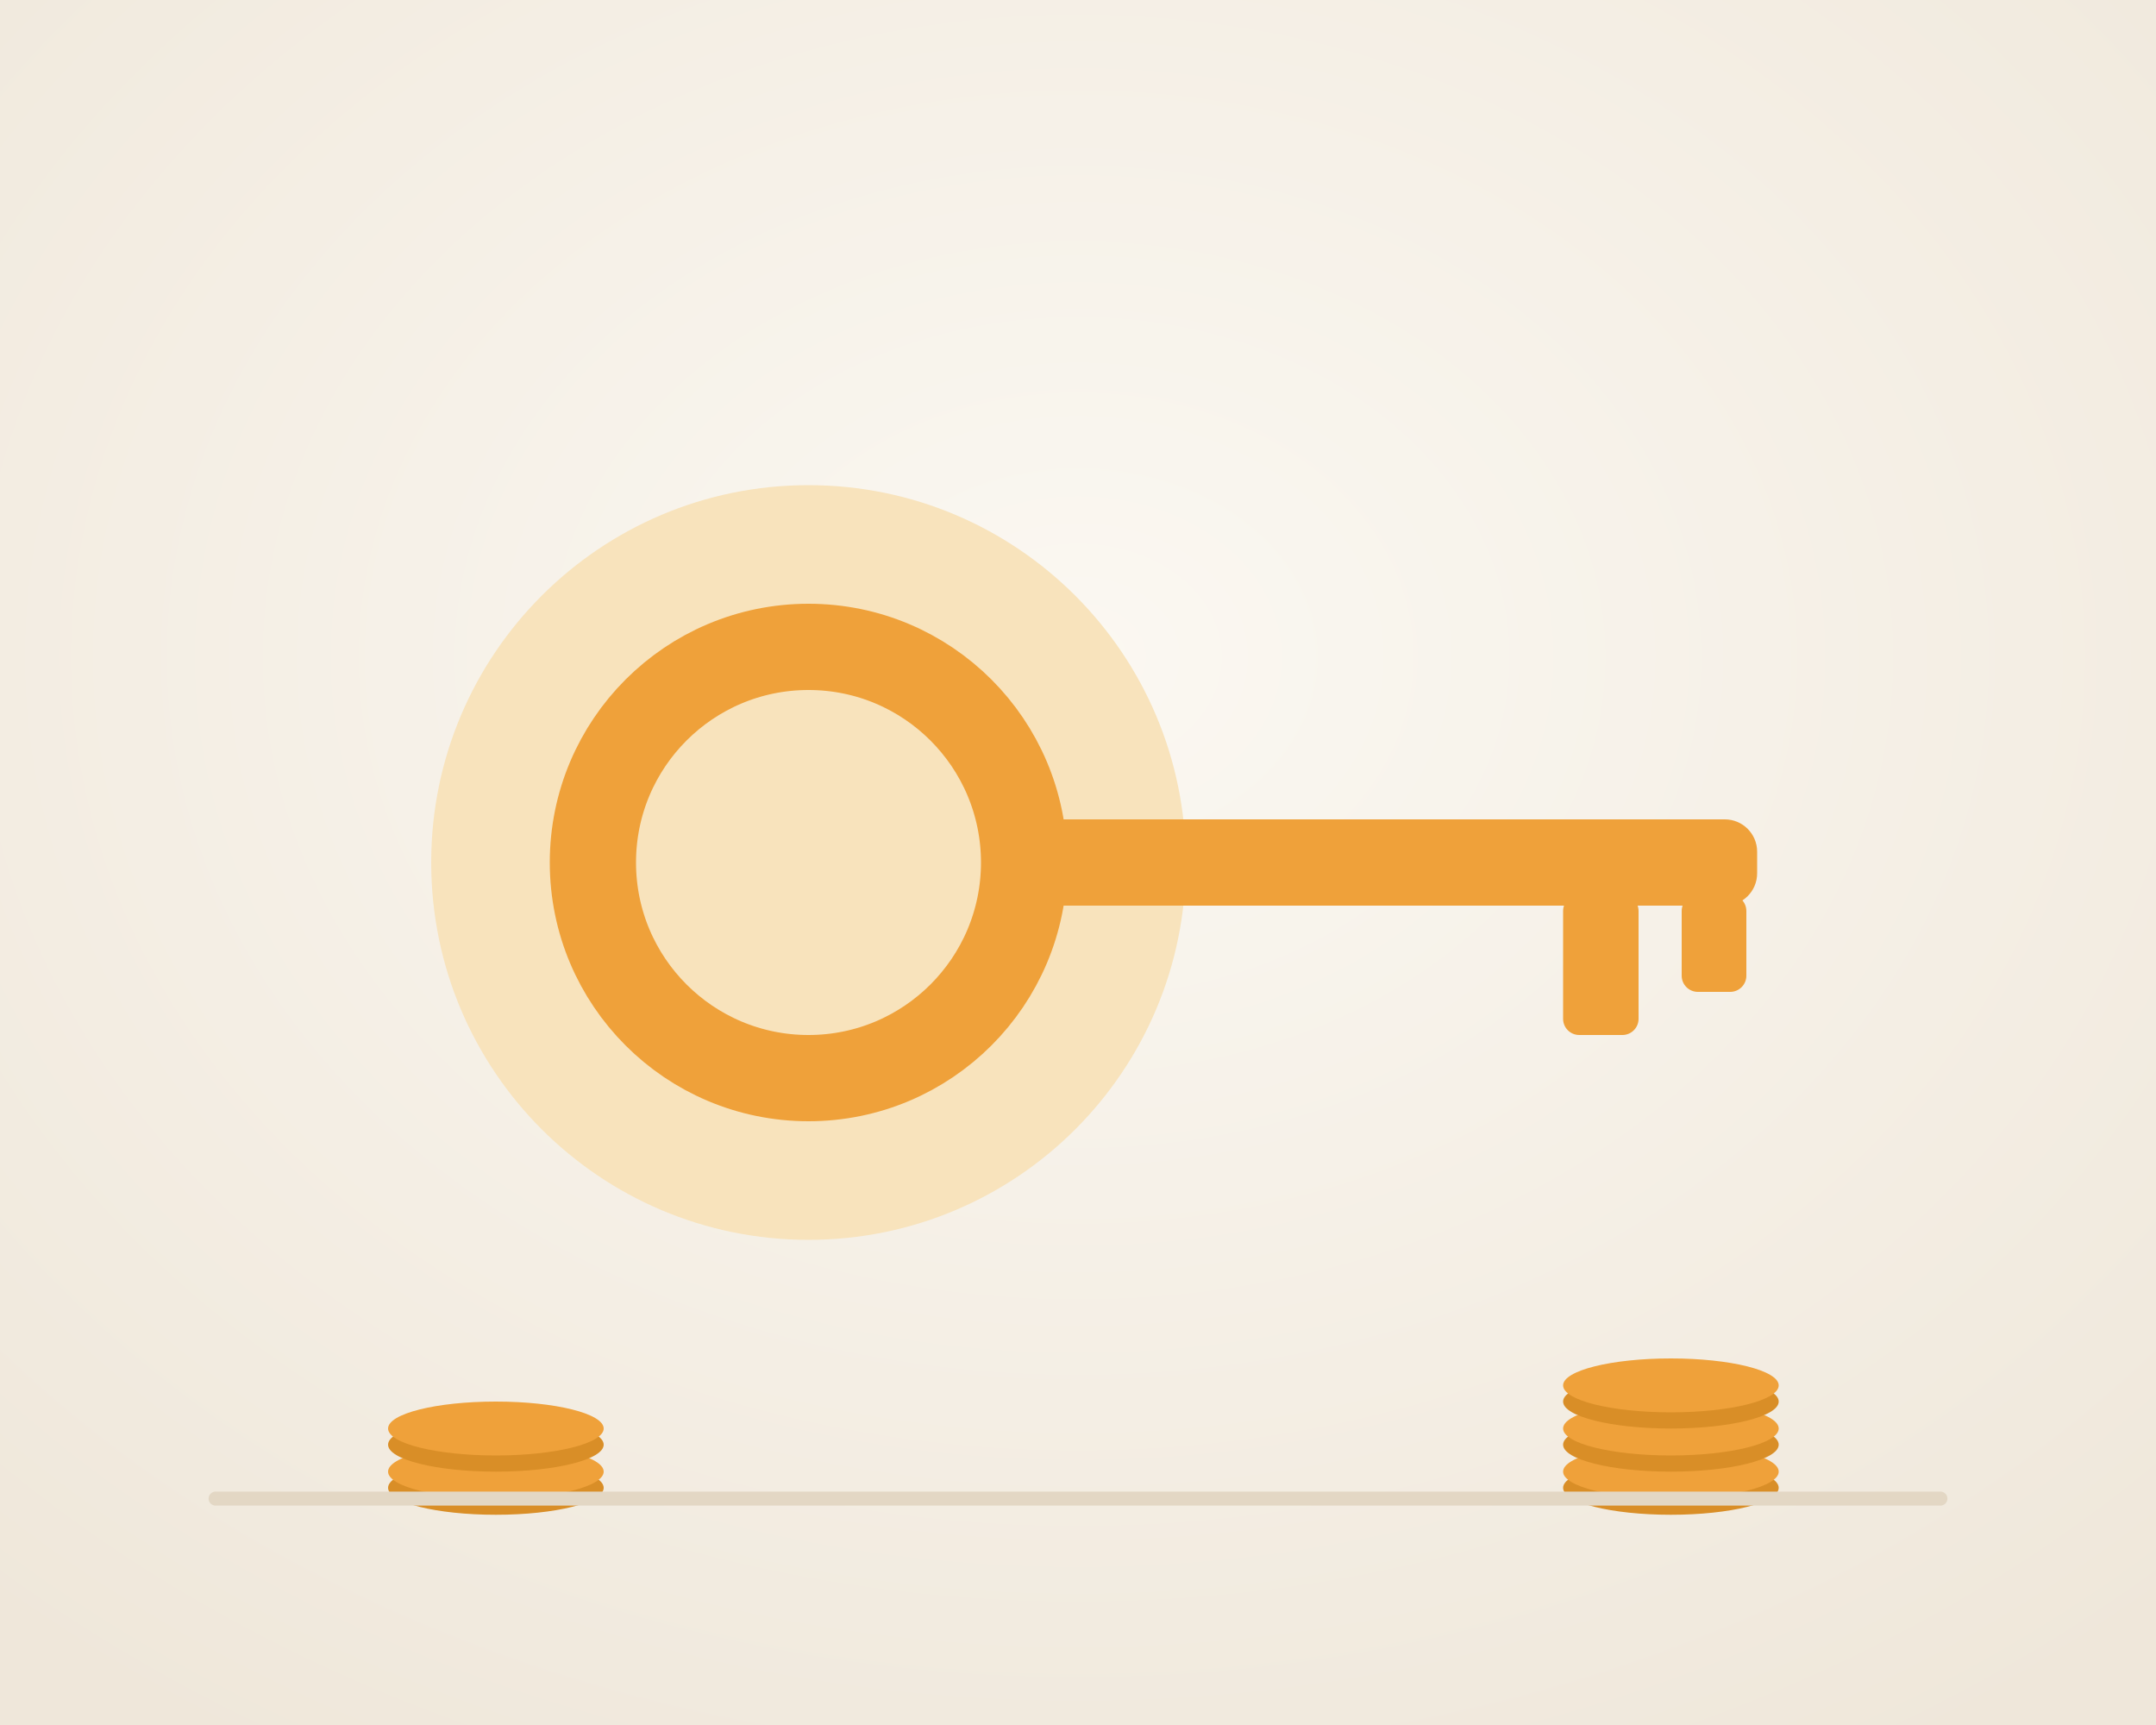
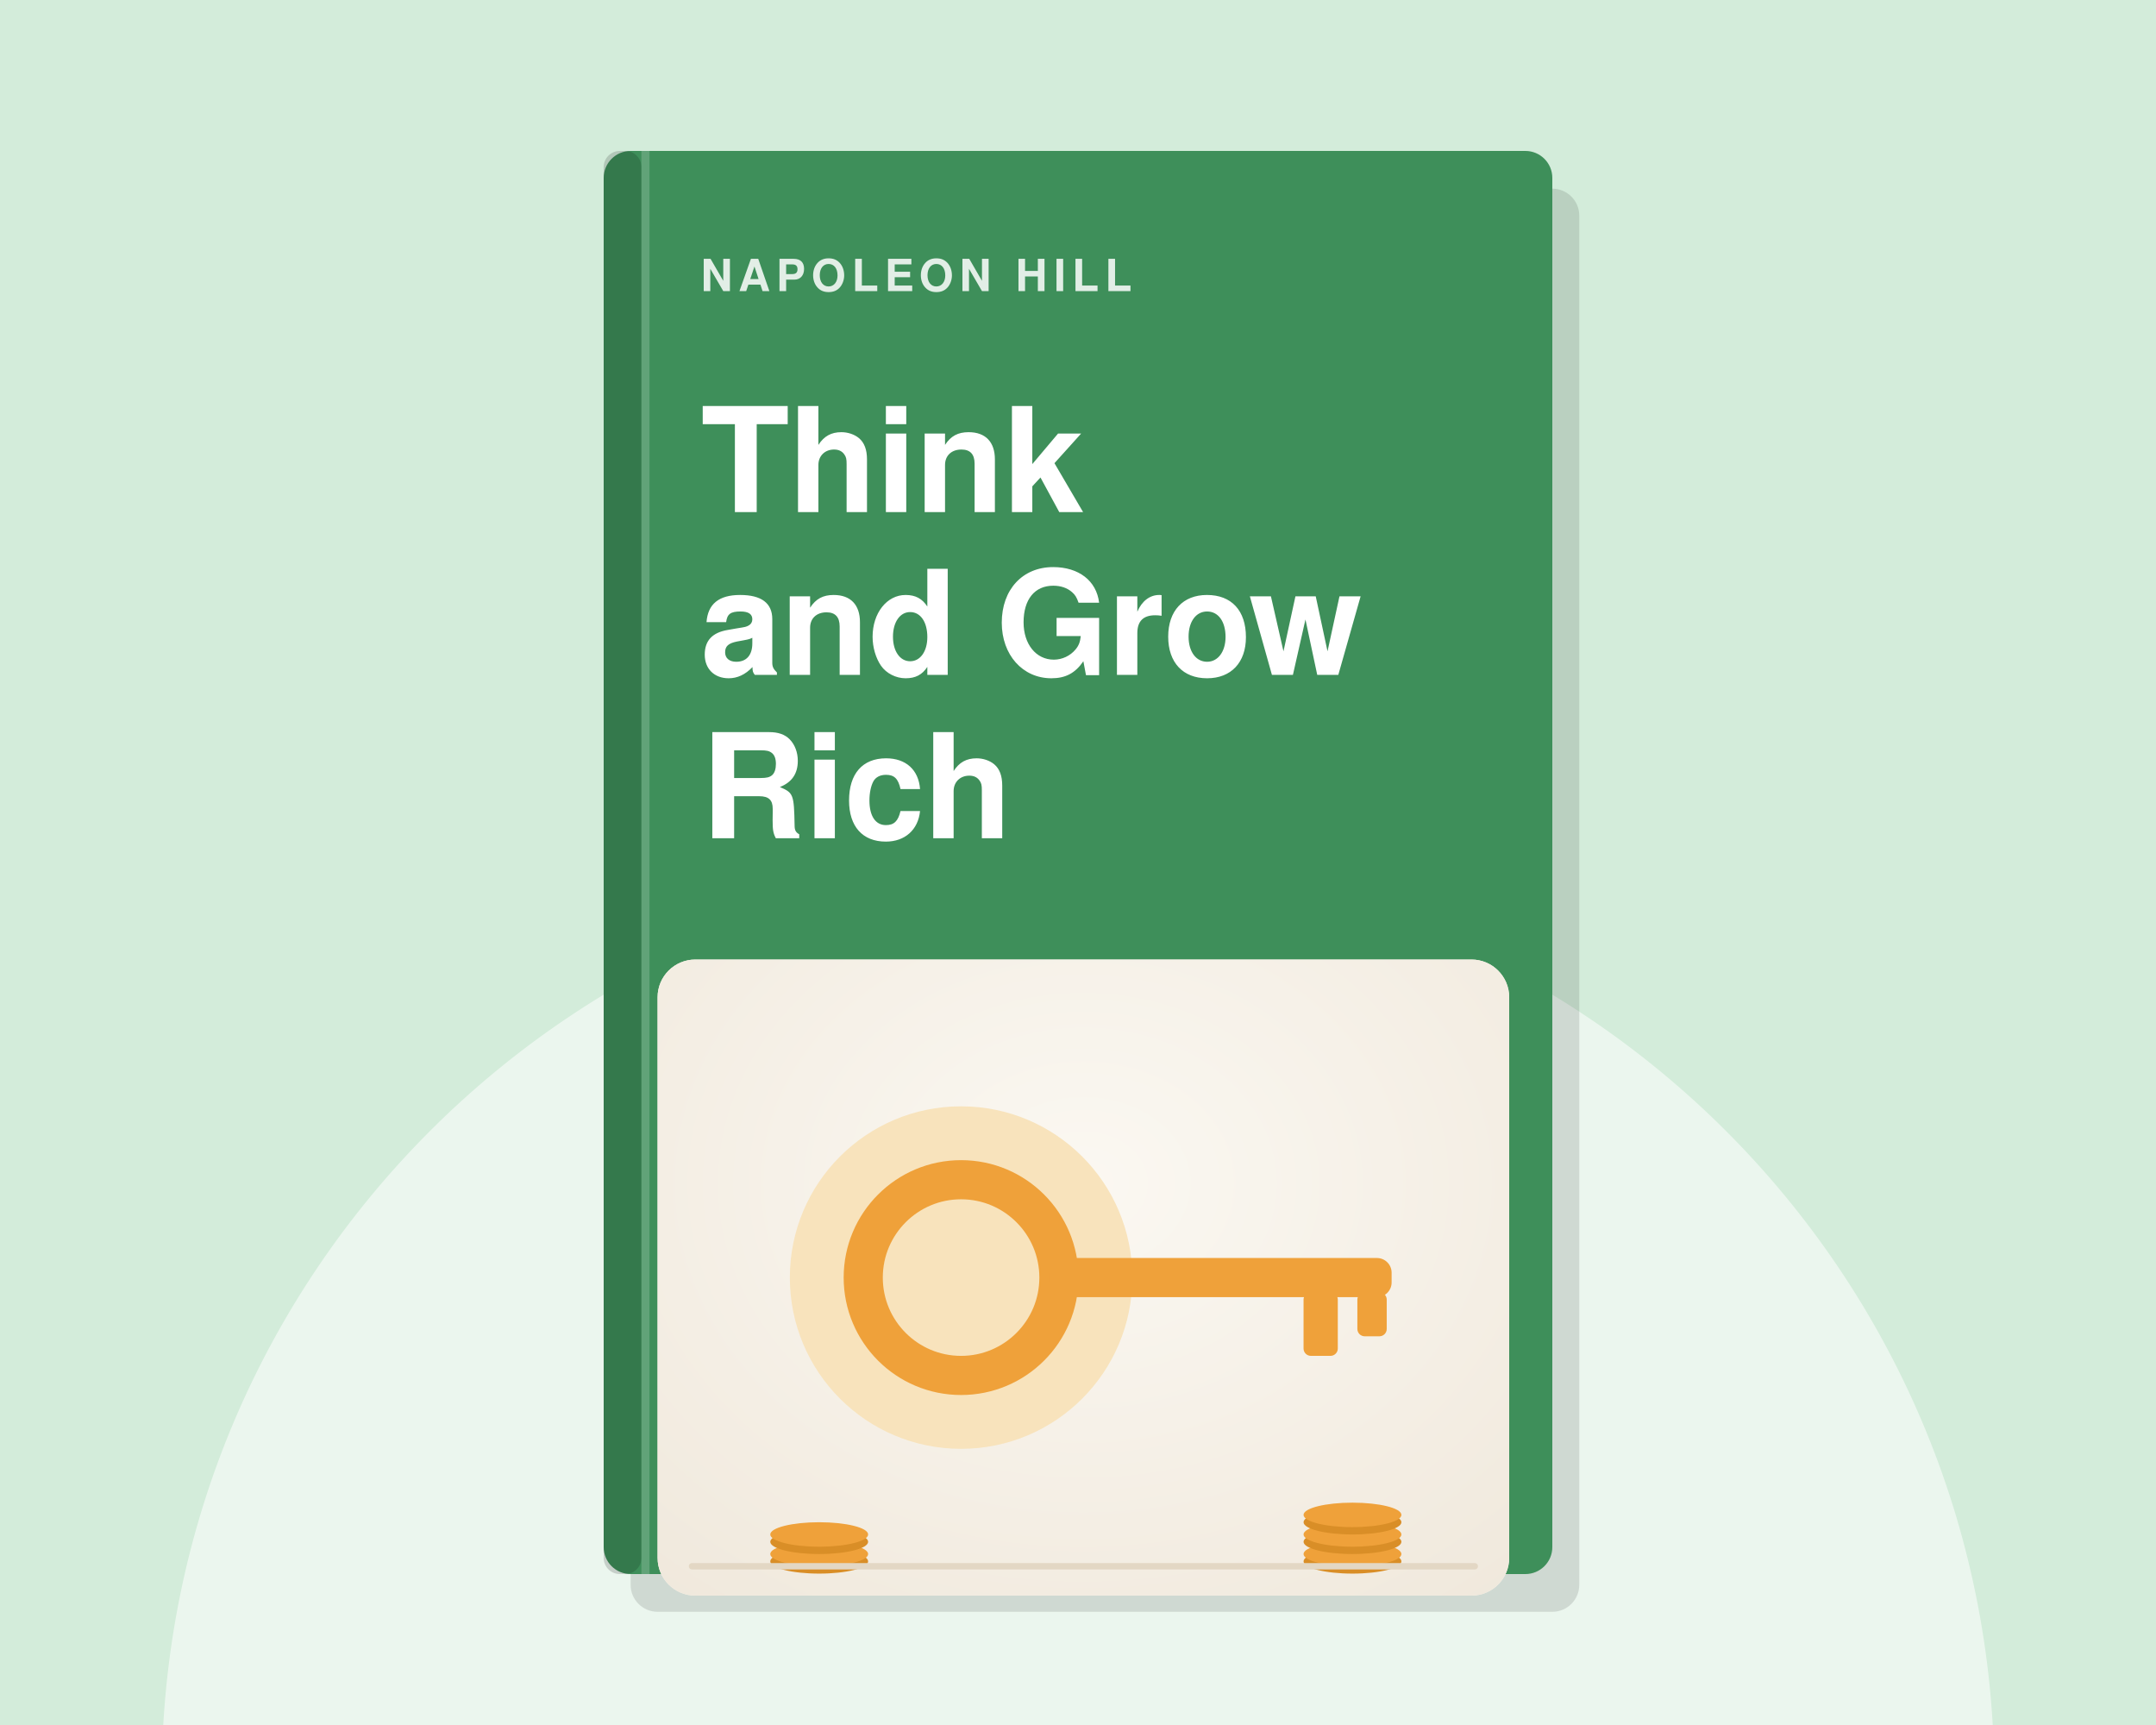
<svg xmlns="http://www.w3.org/2000/svg" viewBox="0 0 400 320">
  <defs>
    <radialGradient id="g" cx="50%" cy="38%" r="75%">
      <stop offset="0" stop-color="#FBF8F2" />
      <stop offset="1" stop-color="#EFE7DA" />
    </radialGradient>
  </defs>
-   <rect width="400" height="320" fill="url(#g)" />
-   <circle cx="150" cy="160" r="70" fill="#F8E3BC" />
-   <circle cx="150" cy="160" r="40" fill="none" stroke="#EFA13A" stroke-width="16" />
-   <rect x="186" y="152" width="140" height="16" rx="6" fill="#EFA13A" />
-   <rect x="290" y="166" width="14" height="26" rx="3" fill="#EFA13A" />
-   <rect x="312" y="166" width="12" height="18" rx="3" fill="#EFA13A" />
-   <ellipse cx="310" cy="276" rx="20.0" ry="5.0" fill="#D98E27" />
-   <ellipse cx="310" cy="273" rx="20.0" ry="5.0" fill="#EFA13A" />
-   <ellipse cx="310" cy="268" rx="20.0" ry="5.0" fill="#D98E27" />
-   <ellipse cx="310" cy="265" rx="20.0" ry="5.0" fill="#EFA13A" />
-   <ellipse cx="310" cy="260" rx="20.0" ry="5.0" fill="#D98E27" />
-   <ellipse cx="310" cy="257" rx="20.0" ry="5.0" fill="#EFA13A" />
-   <ellipse cx="92" cy="276" rx="20.0" ry="5.0" fill="#D98E27" />
-   <ellipse cx="92" cy="273" rx="20.0" ry="5.0" fill="#EFA13A" />
-   <ellipse cx="92" cy="268" rx="20.0" ry="5.0" fill="#D98E27" />
-   <ellipse cx="92" cy="265" rx="20.0" ry="5.0" fill="#EFA13A" />
-   <path d="M40 278H360" fill="none" stroke="#E3D7C4" stroke-width="2.6" stroke-linecap="round" stroke-linejoin="round" />
+   <rect width="400" height="320" fill="#D3ECDA" />
+   <circle cx="200" cy="330" r="170" fill="#FFFFFF" opacity=".55" />
+   <rect x="117" y="35" width="176" height="264" rx="5" fill="#000" opacity=".12" />
+   <rect x="112" y="28" width="176" height="264" rx="5" fill="#3E8F5A" />
+   <rect x="112" y="28" width="7" height="264" rx="3" fill="#000" opacity=".16" />
+   <rect x="119" y="28" width="1.5" height="264" rx="0" fill="#FFF" opacity=".18" />
+   <text x="130" y="95.0" font-family="'Helvetica Neue', Helvetica, Arial, sans-serif" font-weight="800" font-size="27" fill="#FFFFFF" letter-spacing="-.2">Think</text>
+   <text x="130" y="125.2" font-family="'Helvetica Neue', Helvetica, Arial, sans-serif" font-weight="800" font-size="27" fill="#FFFFFF" letter-spacing="-.2">and Grow</text>
+   <text x="130" y="155.5" font-family="'Helvetica Neue', Helvetica, Arial, sans-serif" font-weight="800" font-size="27" fill="#FFFFFF" letter-spacing="-.2">Rich</text>
+   <text x="130" y="54" font-family="'Helvetica Neue', Helvetica, Arial, sans-serif" font-weight="700" font-size="8.2" letter-spacing="1.1" fill="#FFFFFF" opacity=".85">NAPOLEON HILL</text>
+   <clipPath id="pc">
+     <rect x="122" y="178" width="158" height="118" rx="7" />
+   </clipPath>
+   <g clip-path="url(#pc)">
+     <rect x="122" y="178" width="158" height="118" fill="#F6F1E8" />
+     <svg x="122" y="178" width="158" height="118" viewBox="20 30 360 260" preserveAspectRatio="xMidYMid slice">
+       <rect width="400" height="320" fill="url(#g)" />
+       <circle cx="150" cy="160" r="70" fill="#F8E3BC" />
+       <circle cx="150" cy="160" r="40" fill="none" stroke="#EFA13A" stroke-width="16" />
+       <rect x="186" y="152" width="140" height="16" rx="6" fill="#EFA13A" />
+       <rect x="290" y="166" width="14" height="26" rx="3" fill="#EFA13A" />
+       <rect x="312" y="166" width="12" height="18" rx="3" fill="#EFA13A" />
+       <ellipse cx="310" cy="276" rx="20.0" ry="5.0" fill="#D98E27" />
+       <ellipse cx="310" cy="273" rx="20.0" ry="5.0" fill="#EFA13A" />
+       <ellipse cx="310" cy="268" rx="20.0" ry="5.0" fill="#D98E27" />
+       <ellipse cx="310" cy="265" rx="20.0" ry="5.0" fill="#EFA13A" />
+       <ellipse cx="310" cy="260" rx="20.0" ry="5.0" fill="#D98E27" />
+       <ellipse cx="310" cy="257" rx="20.0" ry="5.0" fill="#EFA13A" />
+       <ellipse cx="92" cy="276" rx="20.0" ry="5.0" fill="#D98E27" />
+       <ellipse cx="92" cy="273" rx="20.0" ry="5.0" fill="#EFA13A" />
+       <ellipse cx="92" cy="268" rx="20.0" ry="5.0" fill="#D98E27" />
+       <ellipse cx="92" cy="265" rx="20.0" ry="5.0" fill="#EFA13A" />
+       <path d="M40 278H360" fill="none" stroke="#E3D7C4" stroke-width="2.6" stroke-linecap="round" stroke-linejoin="round" />
+     </svg>
+   </g>
+   <circle cx="273" cy="280" r="0" fill="none" />
</svg>
